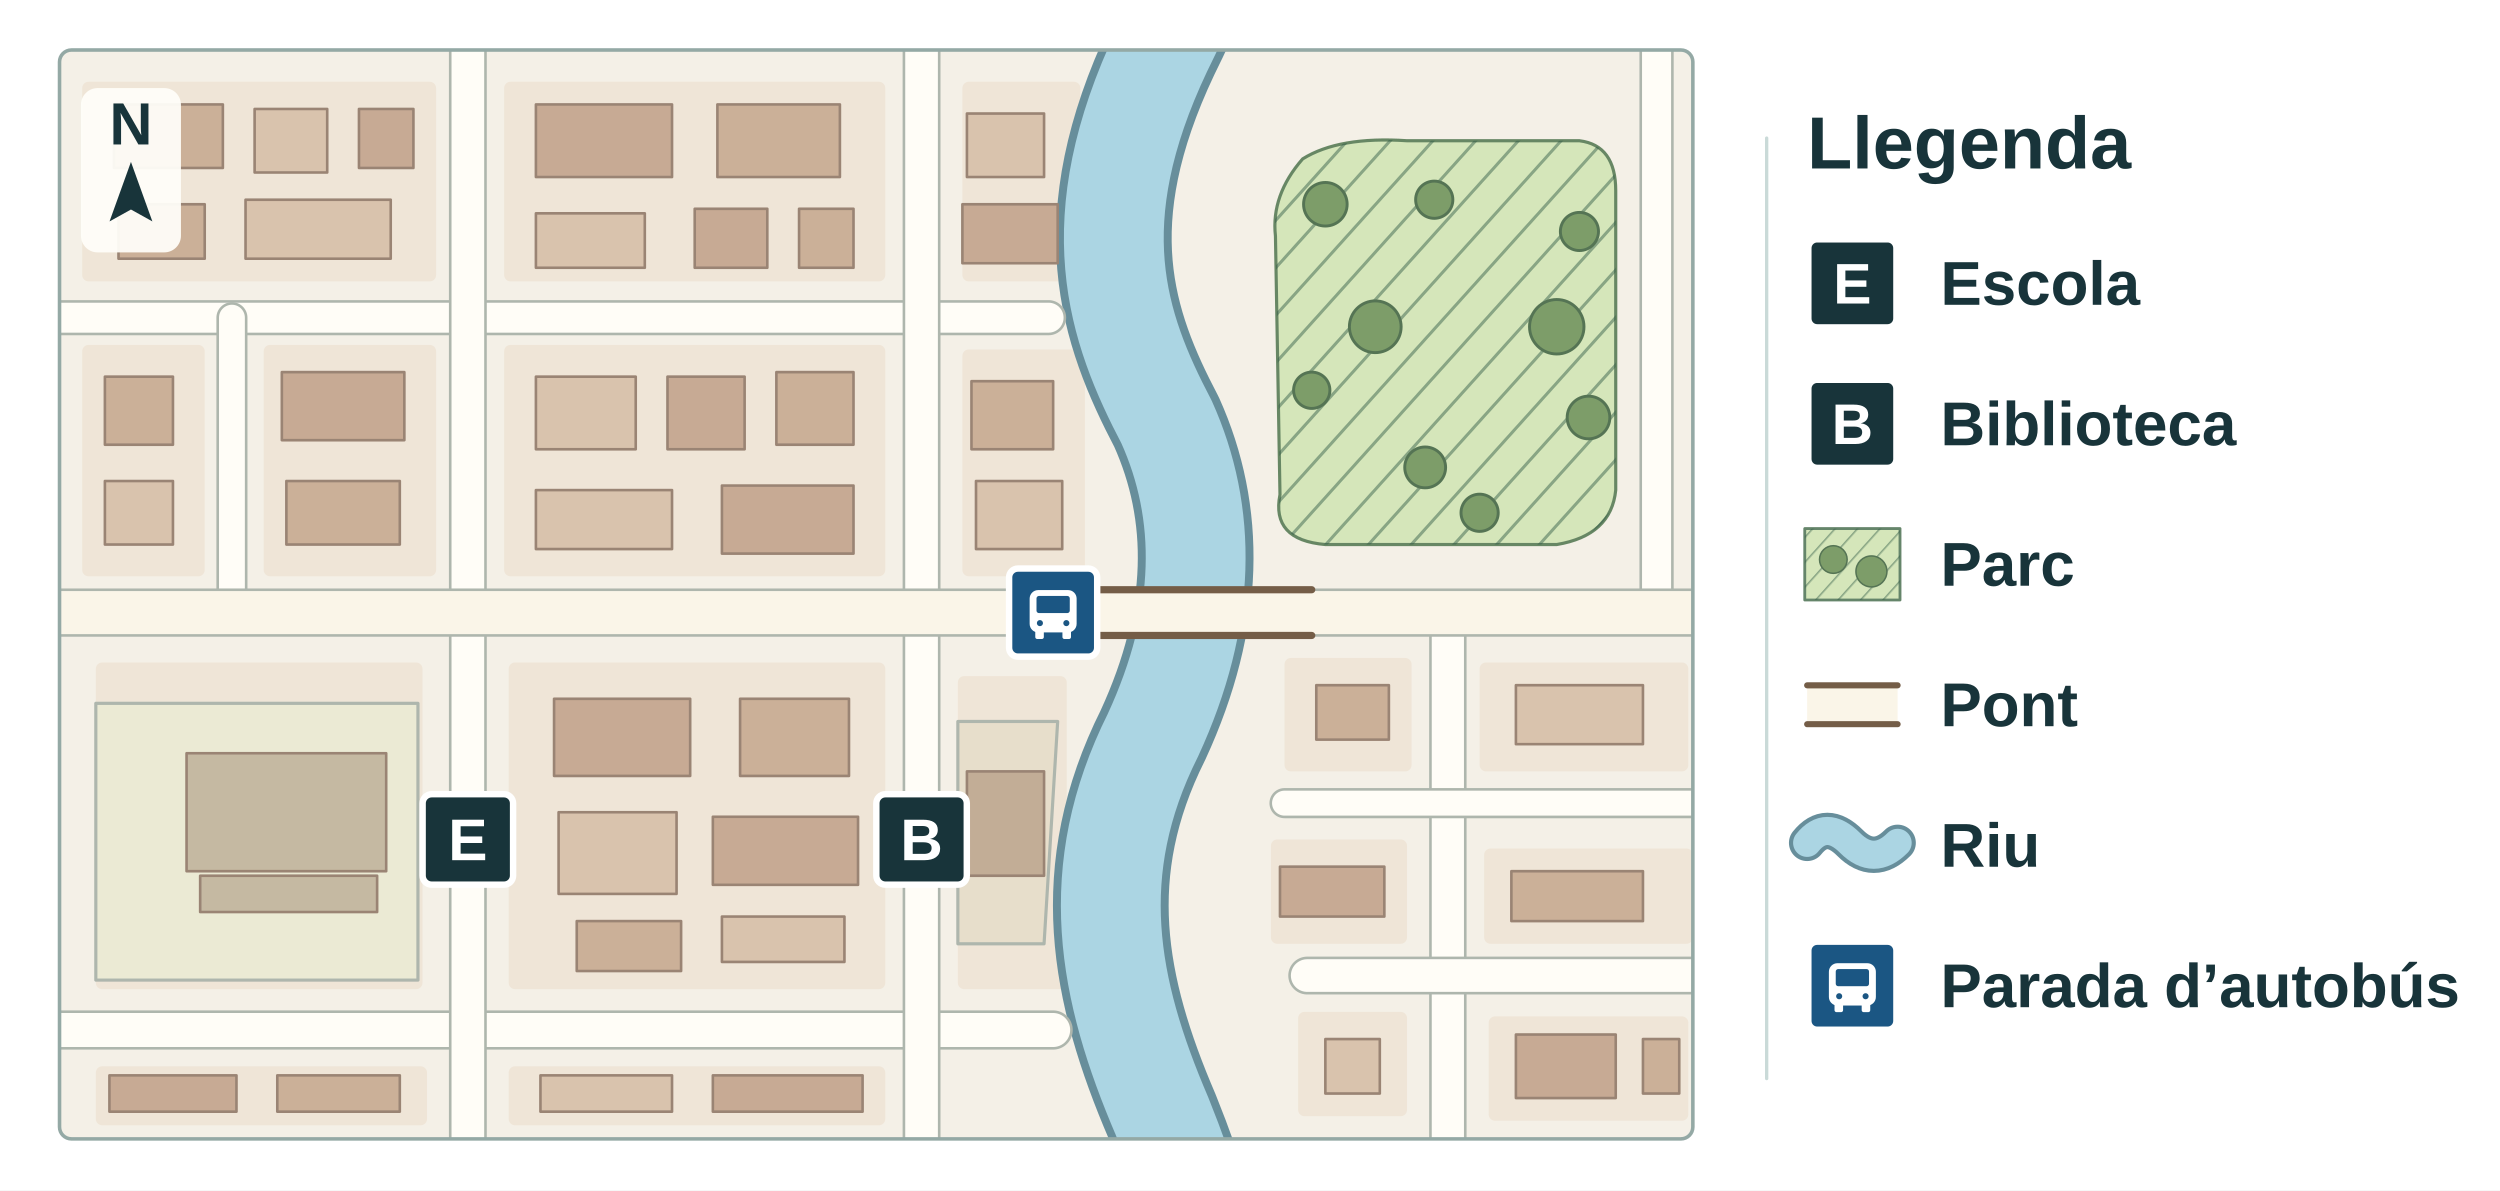
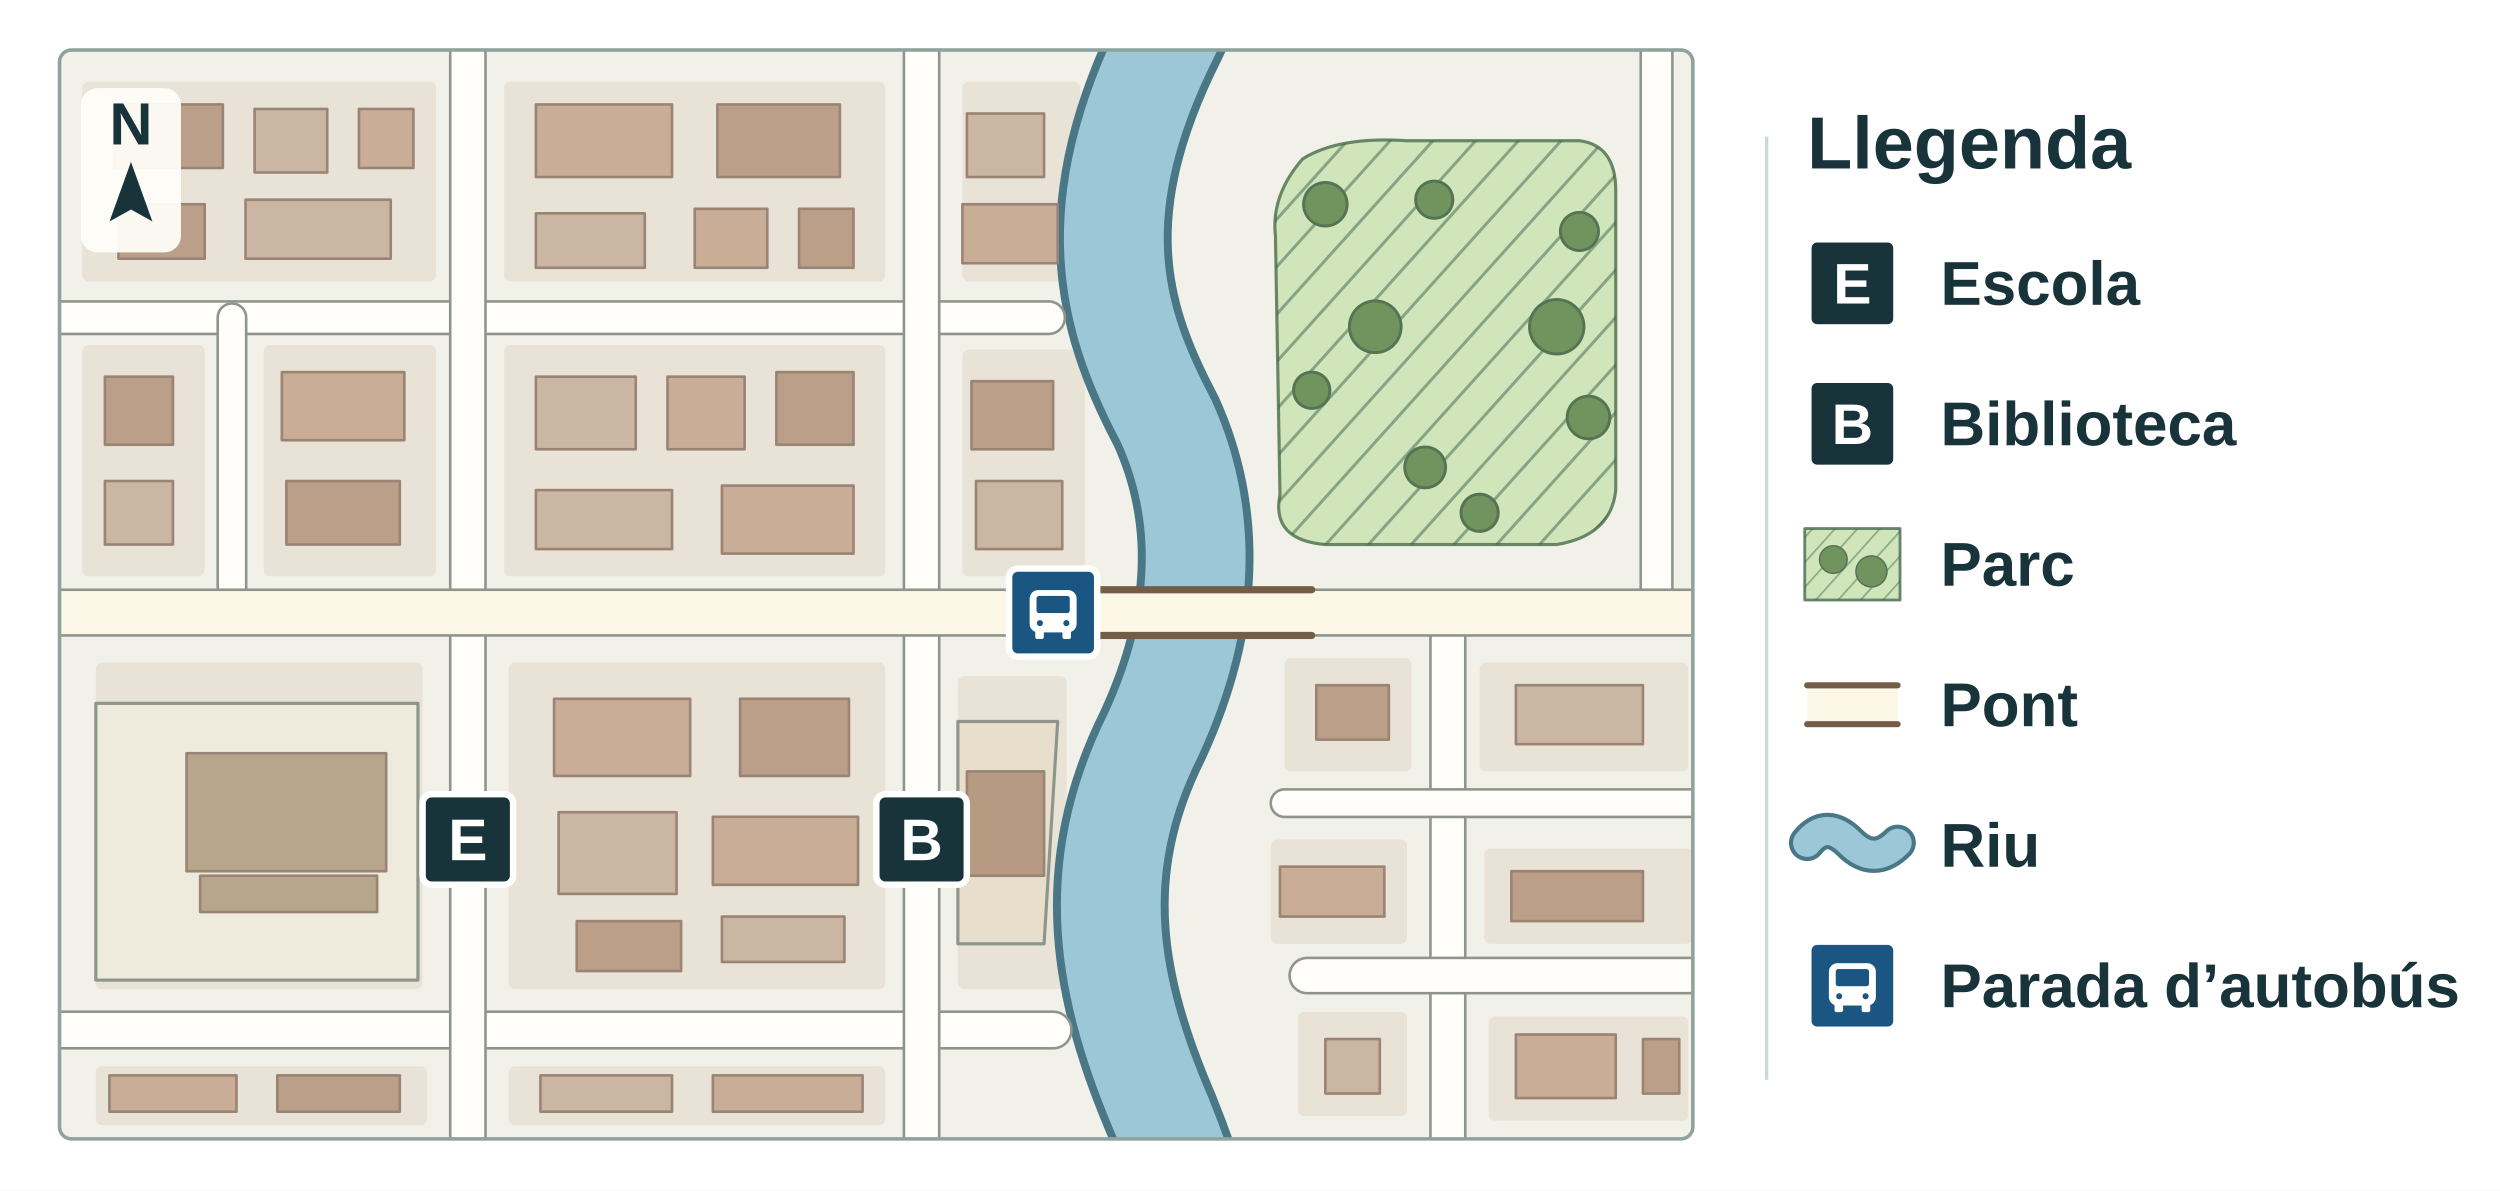
<svg xmlns="http://www.w3.org/2000/svg" width="2100" height="1000" viewBox="0 0 1050 500" role="img" aria-labelledby="t d">
  <rect width="100%" height="100%" fill="white" />
  <g font-family="Arial, Liberation Sans, sans-serif" stroke-linecap="round" stroke-linejoin="round">
    <defs>
      <pattern id="trama-parc" width="7" height="7" patternUnits="userSpaceOnUse" patternTransform="rotate(42)">
        <path d="M0 0V7" fill="none" stroke="#315b46" stroke-width="1.35" opacity=".45" />
      </pattern>
      <radialGradient id="capcada" cx=".3" cy=".26" r=".75">
        <stop stop-color="#adc481" />
        <stop offset=".65" stop-color="#73965c" />
        <stop offset="1" stop-color="#567747" />
      </radialGradient>
      <linearGradient id="aigua" x2="1" y2="0">
        <stop stop-color="#649eac" />
        <stop offset=".48" stop-color="#8cc6cf" />
        <stop offset="1" stop-color="#659fae" />
      </linearGradient>
    </defs>
    <clipPath id="plano">
      <rect x="25" y="21" width="686" height="457.333" fill="white" rx="5" />
    </clipPath>
-     <rect x="25" y="21" width="686" height="457.333" fill="#f4f0e7" rx="5" />
+     <rect x="25" y="21" width="686" height="457.333" fill="#f2f1e9" rx="5" />
    <g clip-path="url(#plano)">
      <g transform="translate(25 21) scale(1.905556) translate(0 0)">
-         <rect x="-2" y="-2" width="365" height="244" fill="#f4f0e7" />
-         <rect x="5" y="7" width="78" height="44" fill="#efe5d7" rx="1.4" />
-         <rect x="98" y="7" width="84" height="44" fill="#efe5d7" rx="1.4" />
-         <rect x="199" y="7" width="26" height="44" fill="#efe5d7" rx="1.4" />
-         <rect x="5" y="65" width="27" height="51" fill="#efe5d7" rx="1.4" />
-         <rect x="45" y="65" width="38" height="51" fill="#efe5d7" rx="1.4" />
-         <rect x="98" y="65" width="84" height="51" fill="#efe5d7" rx="1.4" />
-         <rect x="199" y="66" width="27" height="50" fill="#efe5d7" rx="1.4" />
-         <rect x="8" y="135" width="72" height="72" fill="#efe5d7" rx="1.4" />
-         <rect x="99" y="135" width="83" height="72" fill="#efe5d7" rx="1.4" />
-         <rect x="198" y="138" width="24" height="69" fill="#efe5d7" rx="1.4" />
-         <rect x="8" y="224" width="73" height="13" fill="#efe5d7" rx="1.4" />
-         <rect x="99" y="224" width="83" height="13" fill="#efe5d7" rx="1.4" />
-         <rect x="270" y="134" width="28" height="25" fill="#efe5d7" rx="1.4" />
-         <rect x="313" y="135" width="46" height="24" fill="#efe5d7" rx="1.4" />
-         <rect x="267" y="174" width="30" height="23" fill="#efe5d7" rx="1.4" />
-         <rect x="314" y="176" width="46" height="21" fill="#efe5d7" rx="1.4" />
-         <rect x="273" y="212" width="24" height="23" fill="#efe5d7" rx="1.4" />
-         <rect x="315" y="213" width="44" height="23" fill="#efe5d7" rx="1.4" />
-         <path d="M274 24 Q282 19 297 20 H335 Q343 21 343 31 L343 97 Q342 107 330 109 H279 Q267 108 269 98 L268 41 Q267 32 274 24Z" fill="#d5e6ba" stroke="#678764" stroke-width=".7" />
+         <rect x="-2" y="-2" width="365" height="244" fill="#f2f1e9" />
+         <rect x="5" y="7" width="78" height="44" fill="#e9e2d6" rx="1.4" />
+         <rect x="98" y="7" width="84" height="44" fill="#e9e2d6" rx="1.4" />
+         <rect x="199" y="7" width="26" height="44" fill="#e9e2d6" rx="1.4" />
+         <rect x="5" y="65" width="27" height="51" fill="#e9e2d6" rx="1.4" />
+         <rect x="45" y="65" width="38" height="51" fill="#e9e2d6" rx="1.4" />
+         <rect x="98" y="65" width="84" height="51" fill="#e9e2d6" rx="1.4" />
+         <rect x="199" y="66" width="27" height="50" fill="#e9e2d6" rx="1.4" />
+         <rect x="8" y="135" width="72" height="72" fill="#e9e2d6" rx="1.4" />
+         <rect x="99" y="135" width="83" height="72" fill="#e9e2d6" rx="1.4" />
+         <rect x="198" y="138" width="24" height="69" fill="#e9e2d6" rx="1.4" />
+         <rect x="8" y="224" width="73" height="13" fill="#e9e2d6" rx="1.4" />
+         <rect x="99" y="224" width="83" height="13" fill="#e9e2d6" rx="1.4" />
+         <rect x="270" y="134" width="28" height="25" fill="#e9e2d6" rx="1.4" />
+         <rect x="313" y="135" width="46" height="24" fill="#e9e2d6" rx="1.4" />
+         <rect x="267" y="174" width="30" height="23" fill="#e9e2d6" rx="1.4" />
+         <rect x="314" y="176" width="46" height="21" fill="#e9e2d6" rx="1.4" />
+         <rect x="273" y="212" width="24" height="23" fill="#e9e2d6" rx="1.4" />
+         <rect x="315" y="213" width="44" height="23" fill="#e9e2d6" rx="1.4" />
+         <path d="M274 24 Q282 19 297 20 H335 Q343 21 343 31 L343 97 Q342 107 330 109 H279 Q267 108 269 98 L268 41 Q267 32 274 24Z" fill="#d1e5bb" stroke="#678764" stroke-width=".7" />
        <path d="M274 24 Q282 19 297 20 H335 Q343 21 343 31 L343 97 Q342 107 330 109 H279 Q267 108 269 98 L268 41 Q267 32 274 24Z" fill="url(#trama-parc)" />
-         <path d="M8 144 H79 V205 H8 Z" fill="#ebead4" stroke="#aeb6ad" stroke-width=".7" />
-         <path d="M198 148 H220 L217 197 H198 Z" fill="#e7decb" stroke="#aeb6ad" stroke-width=".7" />
-         <path d="M336 -251 C281 -164 283 -81 243 0 C225 38 233 61 244 82 C253 102 253 125 241 151 C226 181 231 207 243 235 C266 292 271 361 228 409 C199 443 166 488 175 538" fill="none" stroke="#678e9b" stroke-width="25.5" />
-         <path d="M336 -251 C281 -164 283 -81 243 0 C225 38 233 61 244 82 C253 102 253 125 241 151 C226 181 231 207 243 235 C266 292 271 361 228 409 C199 443 166 488 175 538" fill="none" stroke="#abd5e3" stroke-width="22" />
-         <path d="M-10 59 H218" fill="none" stroke="#aeb6ad" stroke-width="7.75" />
-         <path d="M-10 59 H218" fill="none" stroke="#fffdf7" stroke-width="6.6" />
-         <path d="M-10 216 H219" fill="none" stroke="#aeb6ad" stroke-width="8.65" />
-         <path d="M-10 216 H219" fill="none" stroke="#fffdf7" stroke-width="7.5" />
-         <path d="M90 -19 V257" fill="none" stroke="#aeb6ad" stroke-width="8.35" />
-         <path d="M90 -19 V257" fill="none" stroke="#fffdf7" stroke-width="7.2" />
-         <path d="M190 -15 V254" fill="none" stroke="#aeb6ad" stroke-width="8.35" />
-         <path d="M190 -15 V254" fill="none" stroke="#fffdf7" stroke-width="7.2" />
-         <path d="M38 59 V124" fill="none" stroke="#aeb6ad" stroke-width="6.85" />
-         <path d="M38 59 V124" fill="none" stroke="#fffdf7" stroke-width="5.7" />
-         <path d="M306 124 V254" fill="none" stroke="#aeb6ad" stroke-width="8.25" />
-         <path d="M306 124 V254" fill="none" stroke="#fffdf7" stroke-width="7.1" />
-         <path d="M275 204 H374" fill="none" stroke="#aeb6ad" stroke-width="8.35" />
-         <path d="M275 204 H374" fill="none" stroke="#fffdf7" stroke-width="7.2" />
-         <path d="M352 -16 V124" fill="none" stroke="#aeb6ad" stroke-width="7.55" />
-         <path d="M352 -16 V124" fill="none" stroke="#fffdf7" stroke-width="6.4" />
-         <path d="M270 166 H360" fill="none" stroke="#aeb6ad" stroke-width="6.65" />
-         <path d="M270 166 H360" fill="none" stroke="#fffdf7" stroke-width="5.5" />
-         <path d="M-9 124 H371" fill="none" stroke="#aeb6ad" stroke-width="10.65" />
-         <path d="M-9 124 H371" fill="none" stroke="#faf5e8" stroke-width="9.5" />
-         <rect x="12" y="12" width="24" height="14" fill="#cbb098" stroke="#9a8474" stroke-width=".58" />
-         <rect x="43" y="13" width="16" height="14" fill="#d9c3ad" stroke="#9a8474" stroke-width=".58" />
-         <rect x="66" y="13" width="12" height="13" fill="#c7aa94" stroke="#9a8474" stroke-width=".58" />
-         <rect x="13" y="34" width="19" height="12" fill="#cbb098" stroke="#9a8474" stroke-width=".58" />
-         <rect x="41" y="33" width="32" height="13" fill="#d9c3ad" stroke="#9a8474" stroke-width=".58" />
-         <rect x="105" y="12" width="30" height="16" fill="#c7aa94" stroke="#9a8474" stroke-width=".58" />
-         <rect x="145" y="12" width="27" height="16" fill="#cbb098" stroke="#9a8474" stroke-width=".58" />
-         <rect x="105" y="36" width="24" height="12" fill="#d9c3ad" stroke="#9a8474" stroke-width=".58" />
-         <rect x="140" y="35" width="16" height="13" fill="#c7aa94" stroke="#9a8474" stroke-width=".58" />
-         <rect x="163" y="35" width="12" height="13" fill="#cbb098" stroke="#9a8474" stroke-width=".58" />
-         <rect x="200" y="14" width="17" height="14" fill="#d9c3ad" stroke="#9a8474" stroke-width=".58" />
-         <rect x="199" y="34" width="21" height="13" fill="#c7aa94" stroke="#9a8474" stroke-width=".58" />
-         <rect x="10" y="72" width="15" height="15" fill="#cbb098" stroke="#9a8474" stroke-width=".58" />
-         <rect x="10" y="95" width="15" height="14" fill="#d9c3ad" stroke="#9a8474" stroke-width=".58" />
-         <rect x="49" y="71" width="27" height="15" fill="#c7aa94" stroke="#9a8474" stroke-width=".58" />
-         <rect x="50" y="95" width="25" height="14" fill="#cbb098" stroke="#9a8474" stroke-width=".58" />
-         <rect x="105" y="72" width="22" height="16" fill="#d9c3ad" stroke="#9a8474" stroke-width=".58" />
-         <rect x="134" y="72" width="17" height="16" fill="#c7aa94" stroke="#9a8474" stroke-width=".58" />
-         <rect x="158" y="71" width="17" height="16" fill="#cbb098" stroke="#9a8474" stroke-width=".58" />
-         <rect x="105" y="97" width="30" height="13" fill="#d9c3ad" stroke="#9a8474" stroke-width=".58" />
-         <rect x="146" y="96" width="29" height="15" fill="#c7aa94" stroke="#9a8474" stroke-width=".58" />
-         <rect x="201" y="73" width="18" height="15" fill="#cbb098" stroke="#9a8474" stroke-width=".58" />
-         <rect x="202" y="95" width="19" height="15" fill="#d9c3ad" stroke="#9a8474" stroke-width=".58" />
-         <rect x="109" y="143" width="30" height="17" fill="#c7aa94" stroke="#9a8474" stroke-width=".58" />
-         <rect x="150" y="143" width="24" height="17" fill="#cbb098" stroke="#9a8474" stroke-width=".58" />
-         <rect x="110" y="168" width="26" height="18" fill="#d9c3ad" stroke="#9a8474" stroke-width=".58" />
-         <rect x="144" y="169" width="32" height="15" fill="#c7aa94" stroke="#9a8474" stroke-width=".58" />
-         <rect x="114" y="192" width="23" height="11" fill="#cbb098" stroke="#9a8474" stroke-width=".58" />
-         <rect x="146" y="191" width="27" height="10" fill="#d9c3ad" stroke="#9a8474" stroke-width=".58" />
-         <rect x="11" y="226" width="28" height="8" fill="#c7aa94" stroke="#9a8474" stroke-width=".58" />
-         <rect x="48" y="226" width="27" height="8" fill="#cbb098" stroke="#9a8474" stroke-width=".58" />
-         <rect x="106" y="226" width="29" height="8" fill="#d9c3ad" stroke="#9a8474" stroke-width=".58" />
-         <rect x="144" y="226" width="33" height="8" fill="#c7aa94" stroke="#9a8474" stroke-width=".58" />
-         <rect x="277" y="140" width="16" height="12" fill="#cbb098" stroke="#9a8474" stroke-width=".58" />
-         <rect x="321" y="140" width="28" height="13" fill="#d9c3ad" stroke="#9a8474" stroke-width=".58" />
-         <rect x="269" y="180" width="23" height="11" fill="#c7aa94" stroke="#9a8474" stroke-width=".58" />
-         <rect x="320" y="181" width="29" height="11" fill="#cbb098" stroke="#9a8474" stroke-width=".58" />
-         <rect x="279" y="218" width="12" height="12" fill="#d9c3ad" stroke="#9a8474" stroke-width=".58" />
-         <rect x="321" y="217" width="22" height="14" fill="#c7aa94" stroke="#9a8474" stroke-width=".58" />
-         <rect x="349" y="218" width="8" height="12" fill="#cbb098" stroke="#9a8474" stroke-width=".58" />
-         <rect x="28" y="155" width="44" height="26" fill="#c5b9a2" stroke="#9a8474" stroke-width=".58" />
-         <rect x="31" y="182" width="39" height="8" fill="#c5b9a2" stroke="#9a8474" stroke-width=".58" />
-         <rect x="200" y="159" width="17" height="23" fill="#c2ad96" stroke="#9a8474" stroke-width=".58" />
-         <circle cx="279" cy="34" r="4.8" fill="#7d9d69" stroke="#557454" stroke-width=".65" />
-         <circle cx="303" cy="33" r="4.1" fill="#7d9d69" stroke="#557454" stroke-width=".65" />
-         <circle cx="335" cy="40" r="4.2" fill="#7d9d69" stroke="#557454" stroke-width=".65" />
-         <circle cx="290" cy="61" r="5.7" fill="#7d9d69" stroke="#557454" stroke-width=".65" />
-         <circle cx="330" cy="61" r="6" fill="#7d9d69" stroke="#557454" stroke-width=".65" />
-         <circle cx="276" cy="75" r="4" fill="#7d9d69" stroke="#557454" stroke-width=".65" />
-         <circle cx="301" cy="92" r="4.5" fill="#7d9d69" stroke="#557454" stroke-width=".65" />
-         <circle cx="337" cy="81" r="4.7" fill="#7d9d69" stroke="#557454" stroke-width=".65" />
-         <circle cx="313" cy="102" r="4.1" fill="#7d9d69" stroke="#557454" stroke-width=".65" />
-         <rect x="226" y="118.75" width="50" height="10.5" fill="#faf5e8" />
+         <path d="M8 144 H79 V205 H8 Z" fill="#eeeadc" stroke="#8e968b" stroke-width=".7" />
+         <path d="M198 148 H220 L217 197 H198 Z" fill="#e7decb" stroke="#8e968b" stroke-width=".7" />
+         <path d="M336 -251 C281 -164 283 -81 243 0 C225 38 233 61 244 82 C253 102 253 125 241 151 C226 181 231 207 243 235 C266 292 271 361 228 409 C199 443 166 488 175 538" fill="none" stroke="#4a7786" stroke-width="25.5" />
+         <path d="M336 -251 C281 -164 283 -81 243 0 C225 38 233 61 244 82 C253 102 253 125 241 151 C226 181 231 207 243 235 C266 292 271 361 228 409 C199 443 166 488 175 538" fill="none" stroke="#9bc7d6" stroke-width="22" />
+         <path d="M-10 59 H218" fill="none" stroke="#8e968b" stroke-width="7.75" />
+         <path d="M-10 59 H218" fill="none" stroke="#fffefa" stroke-width="6.6" />
+         <path d="M-10 216 H219" fill="none" stroke="#8e968b" stroke-width="8.65" />
+         <path d="M-10 216 H219" fill="none" stroke="#fffefa" stroke-width="7.5" />
+         <path d="M90 -19 V257" fill="none" stroke="#8e968b" stroke-width="8.35" />
+         <path d="M90 -19 V257" fill="none" stroke="#fffefa" stroke-width="7.2" />
+         <path d="M190 -15 V254" fill="none" stroke="#8e968b" stroke-width="8.35" />
+         <path d="M190 -15 V254" fill="none" stroke="#fffefa" stroke-width="7.2" />
+         <path d="M38 59 V124" fill="none" stroke="#8e968b" stroke-width="6.85" />
+         <path d="M38 59 V124" fill="none" stroke="#fffefa" stroke-width="5.7" />
+         <path d="M306 124 V254" fill="none" stroke="#8e968b" stroke-width="8.25" />
+         <path d="M306 124 V254" fill="none" stroke="#fffefa" stroke-width="7.1" />
+         <path d="M275 204 H374" fill="none" stroke="#8e968b" stroke-width="8.35" />
+         <path d="M275 204 H374" fill="none" stroke="#fffefa" stroke-width="7.2" />
+         <path d="M352 -16 V124" fill="none" stroke="#8e968b" stroke-width="7.55" />
+         <path d="M352 -16 V124" fill="none" stroke="#fffefa" stroke-width="6.4" />
+         <path d="M270 166 H360" fill="none" stroke="#8e968b" stroke-width="6.65" />
+         <path d="M270 166 H360" fill="none" stroke="#fffefa" stroke-width="5.5" />
+         <path d="M-9 124 H371" fill="none" stroke="#8e968b" stroke-width="10.65" />
+         <path d="M-9 124 H371" fill="none" stroke="#fcf7e7" stroke-width="9.5" />
+         <rect x="12" y="12" width="24" height="14" fill="#bb9f88" stroke="#9a8474" stroke-width=".58" />
+         <rect x="43" y="13" width="16" height="14" fill="#cbb6a3" stroke="#9a8474" stroke-width=".58" />
+         <rect x="66" y="13" width="12" height="13" fill="#c9ad96" stroke="#9a8474" stroke-width=".58" />
+         <rect x="13" y="34" width="19" height="12" fill="#bb9f88" stroke="#9a8474" stroke-width=".58" />
+         <rect x="41" y="33" width="32" height="13" fill="#cbb6a3" stroke="#9a8474" stroke-width=".58" />
+         <rect x="105" y="12" width="30" height="16" fill="#c9ad96" stroke="#9a8474" stroke-width=".58" />
+         <rect x="145" y="12" width="27" height="16" fill="#bb9f88" stroke="#9a8474" stroke-width=".58" />
+         <rect x="105" y="36" width="24" height="12" fill="#cbb6a3" stroke="#9a8474" stroke-width=".58" />
+         <rect x="140" y="35" width="16" height="13" fill="#c9ad96" stroke="#9a8474" stroke-width=".58" />
+         <rect x="163" y="35" width="12" height="13" fill="#bb9f88" stroke="#9a8474" stroke-width=".58" />
+         <rect x="200" y="14" width="17" height="14" fill="#cbb6a3" stroke="#9a8474" stroke-width=".58" />
+         <rect x="199" y="34" width="21" height="13" fill="#c9ad96" stroke="#9a8474" stroke-width=".58" />
+         <rect x="10" y="72" width="15" height="15" fill="#bb9f88" stroke="#9a8474" stroke-width=".58" />
+         <rect x="10" y="95" width="15" height="14" fill="#cbb6a3" stroke="#9a8474" stroke-width=".58" />
+         <rect x="49" y="71" width="27" height="15" fill="#c9ad96" stroke="#9a8474" stroke-width=".58" />
+         <rect x="50" y="95" width="25" height="14" fill="#bb9f88" stroke="#9a8474" stroke-width=".58" />
+         <rect x="105" y="72" width="22" height="16" fill="#cbb6a3" stroke="#9a8474" stroke-width=".58" />
+         <rect x="134" y="72" width="17" height="16" fill="#c9ad96" stroke="#9a8474" stroke-width=".58" />
+         <rect x="158" y="71" width="17" height="16" fill="#bb9f88" stroke="#9a8474" stroke-width=".58" />
+         <rect x="105" y="97" width="30" height="13" fill="#cbb6a3" stroke="#9a8474" stroke-width=".58" />
+         <rect x="146" y="96" width="29" height="15" fill="#c9ad96" stroke="#9a8474" stroke-width=".58" />
+         <rect x="201" y="73" width="18" height="15" fill="#bb9f88" stroke="#9a8474" stroke-width=".58" />
+         <rect x="202" y="95" width="19" height="15" fill="#cbb6a3" stroke="#9a8474" stroke-width=".58" />
+         <rect x="109" y="143" width="30" height="17" fill="#c9ad96" stroke="#9a8474" stroke-width=".58" />
+         <rect x="150" y="143" width="24" height="17" fill="#bb9f88" stroke="#9a8474" stroke-width=".58" />
+         <rect x="110" y="168" width="26" height="18" fill="#cbb6a3" stroke="#9a8474" stroke-width=".58" />
+         <rect x="144" y="169" width="32" height="15" fill="#c9ad96" stroke="#9a8474" stroke-width=".58" />
+         <rect x="114" y="192" width="23" height="11" fill="#bb9f88" stroke="#9a8474" stroke-width=".58" />
+         <rect x="146" y="191" width="27" height="10" fill="#cbb6a3" stroke="#9a8474" stroke-width=".58" />
+         <rect x="11" y="226" width="28" height="8" fill="#c9ad96" stroke="#9a8474" stroke-width=".58" />
+         <rect x="48" y="226" width="27" height="8" fill="#bb9f88" stroke="#9a8474" stroke-width=".58" />
+         <rect x="106" y="226" width="29" height="8" fill="#cbb6a3" stroke="#9a8474" stroke-width=".58" />
+         <rect x="144" y="226" width="33" height="8" fill="#c9ad96" stroke="#9a8474" stroke-width=".58" />
+         <rect x="277" y="140" width="16" height="12" fill="#bb9f88" stroke="#9a8474" stroke-width=".58" />
+         <rect x="321" y="140" width="28" height="13" fill="#cbb6a3" stroke="#9a8474" stroke-width=".58" />
+         <rect x="269" y="180" width="23" height="11" fill="#c9ad96" stroke="#9a8474" stroke-width=".58" />
+         <rect x="320" y="181" width="29" height="11" fill="#bb9f88" stroke="#9a8474" stroke-width=".58" />
+         <rect x="279" y="218" width="12" height="12" fill="#cbb6a3" stroke="#9a8474" stroke-width=".58" />
+         <rect x="321" y="217" width="22" height="14" fill="#c9ad96" stroke="#9a8474" stroke-width=".58" />
+         <rect x="349" y="218" width="8" height="12" fill="#bb9f88" stroke="#9a8474" stroke-width=".58" />
+         <rect x="28" y="155" width="44" height="26" fill="#b7a68b" stroke="#9a8474" stroke-width=".58" />
+         <rect x="31" y="182" width="39" height="8" fill="#b7a68b" stroke="#9a8474" stroke-width=".58" />
+         <rect x="200" y="159" width="17" height="23" fill="#b79a82" stroke="#9a8474" stroke-width=".58" />
+         <circle cx="279" cy="34" r="4.8" fill="#71945f" stroke="#557454" stroke-width=".65" />
+         <circle cx="303" cy="33" r="4.1" fill="#71945f" stroke="#557454" stroke-width=".65" />
+         <circle cx="335" cy="40" r="4.2" fill="#71945f" stroke="#557454" stroke-width=".65" />
+         <circle cx="290" cy="61" r="5.7" fill="#71945f" stroke="#557454" stroke-width=".65" />
+         <circle cx="330" cy="61" r="6" fill="#71945f" stroke="#557454" stroke-width=".65" />
+         <circle cx="276" cy="75" r="4" fill="#71945f" stroke="#557454" stroke-width=".65" />
+         <circle cx="301" cy="92" r="4.5" fill="#71945f" stroke="#557454" stroke-width=".65" />
+         <circle cx="337" cy="81" r="4.7" fill="#71945f" stroke="#557454" stroke-width=".65" />
+         <circle cx="313" cy="102" r="4.1" fill="#71945f" stroke="#557454" stroke-width=".65" />
+         <rect x="226" y="118.75" width="50" height="10.5" fill="#fcf7e7" />
        <path d="M226 118.96 L276 118.96" fill="none" stroke="#745d47" stroke-width="1.575" />
        <path d="M226 129.04 L276 129.04" fill="none" stroke="#745d47" stroke-width="1.575" />
      </g>
    </g>
-     <rect x="25" y="21" width="686" height="457.333" fill="none" rx="5" stroke="#94a9a5" stroke-width="1.5" />
+     <rect x="25" y="21" width="686" height="457.333" fill="none" rx="5" stroke="#8fa39d" stroke-width="1.5" />
    <rect x="34" y="37" width="42" height="69" fill="#fffef9" rx="7" opacity=".94" />
    <text x="55" y="52" dominant-baseline="central" text-anchor="middle" font-size="25" font-weight="700" fill="#18343a">N</text>
    <path d="M55 68 l-9 25 l9 -5 l9 5Z" fill="#18343a" />
    <g data-symbol="E" id="escola" data-cx="196.5" data-cy="352.5667">
      <rect x="177.5" y="333.567" width="38" height="38" fill="#18343a" rx="3.8" stroke="white" stroke-width="2.7" />
      <text x="196.5" y="352.717" dominant-baseline="central" text-anchor="middle" font-size="24.7" font-weight="700" fill="white">E</text>
    </g>
    <g data-symbol="B" id="biblioteca" data-cx="387.0556" data-cy="352.5667">
      <rect x="368.056" y="333.567" width="38" height="38" fill="#18343a" rx="3.8" stroke="white" stroke-width="2.7" />
      <text x="387.056" y="352.717" dominant-baseline="central" text-anchor="middle" font-size="24.7" font-weight="700" fill="white">B</text>
    </g>
    <g data-symbol="bus" id="parada" data-cx="442.3167" data-cy="257.2889">
      <rect x="423.817" y="238.789" width="37" height="37" fill="#1b5683" rx="3.7" stroke="white" stroke-width="2.7" />
      <g transform="translate(442.3167 257.2889) scale(1.0278)">
        <rect x="-9.6" y="-9.2" width="19.2" height="17.3" fill="white" rx="3.5" />
        <rect x="-6.8" y="-6.8" width="13.6" height="7" fill="#1b5683" rx="1" />
        <circle cx="-5.4" cy="4.3" r="1.25" fill="#1b5683" />
        <circle cx="5.4" cy="4.3" r="1.25" fill="#1b5683" />
        <rect x="-7.3" y="7" width="3.5" height="3.8" fill="white" rx=".8" />
        <rect x="3.8" y="7" width="3.5" height="3.8" fill="white" rx=".8" />
      </g>
    </g>
    <path d="M742 58 L742 453" fill="none" stroke="#cadaD8" stroke-width="1.4" />
    <text x="759" y="60" dominant-baseline="central" text-anchor="start" font-size="31" font-weight="700" fill="#18343a">Llegenda</text>
    <g data-symbol="E">
      <rect x="759.5" y="100.5" width="37" height="37" fill="#18343a" rx="3.7" stroke="white" stroke-width="2.7" />
      <text x="778" y="119.15" dominant-baseline="central" text-anchor="middle" font-size="24.05" font-weight="700" fill="white">E</text>
    </g>
    <text x="815" y="119" dominant-baseline="central" text-anchor="start" font-size="26" font-weight="600" fill="#18343a">Escola</text>
    <g data-symbol="B">
      <rect x="759.5" y="159.5" width="37" height="37" fill="#18343a" rx="3.7" stroke="white" stroke-width="2.7" />
      <text x="778" y="178.15" dominant-baseline="central" text-anchor="middle" font-size="24.05" font-weight="700" fill="white">B</text>
    </g>
    <text x="815" y="178" dominant-baseline="central" text-anchor="start" font-size="26" font-weight="600" fill="#18343a">Biblioteca</text>
-     <path d="M758 222 h40 v30 h-40Z" fill="#d5e6ba" stroke="#65856a" stroke-width="1.2" />
+     <path d="M758 222 h40 v30 h-40Z" fill="#d1e5bb" stroke="#65856a" stroke-width="1.2" />
    <path d="M758 222 h40 v30 h-40Z" fill="url(#trama-parc)" />
-     <circle cx="770" cy="235" r="5.8" fill="#7d9d69" stroke="#557454" stroke-width=".65" />
-     <circle cx="786" cy="240" r="6.5" fill="#7d9d69" stroke="#557454" stroke-width=".65" />
+     <circle cx="770" cy="235" r="5.8" fill="#71945f" stroke="#557454" stroke-width=".65" />
+     <circle cx="786" cy="240" r="6.5" fill="#71945f" stroke="#557454" stroke-width=".65" />
    <text x="815" y="237" dominant-baseline="central" text-anchor="start" font-size="26" font-weight="600" fill="#18343a">Parc</text>
-     <rect x="759" y="287.5" width="38" height="17" fill="#faf5e8" />
+     <rect x="759" y="287.5" width="38" height="17" fill="#fcf7e7" />
    <path d="M759 287.84 L797 287.84" fill="none" stroke="#745d47" stroke-width="2.55" />
    <path d="M759 304.16 L797 304.16" fill="none" stroke="#745d47" stroke-width="2.55" />
    <text x="815" y="296" dominant-baseline="central" text-anchor="start" font-size="26" font-weight="600" fill="#18343a">Pont</text>
-     <path d="M759 354 q8 -10 18 0 t20 0" fill="none" stroke="#678e9b" stroke-width="15.3" />
-     <path d="M759 354 q8 -10 18 0 t20 0" fill="none" stroke="#abd5e3" stroke-width="11.8" />
+     <path d="M759 354 q8 -10 18 0 t20 0" fill="none" stroke="#4a7786" stroke-width="15.3" />
+     <path d="M759 354 q8 -10 18 0 t20 0" fill="none" stroke="#9bc7d6" stroke-width="11.8" />
    <text x="815" y="355" dominant-baseline="central" text-anchor="start" font-size="26" font-weight="600" fill="#18343a">Riu</text>
    <g data-symbol="bus">
      <rect x="759.5" y="395.5" width="37" height="37" fill="#1b5683" rx="3.7" stroke="white" stroke-width="2.7" />
      <g transform="translate(778 414) scale(1.0278)">
        <rect x="-9.6" y="-9.2" width="19.2" height="17.3" fill="white" rx="3.5" />
        <rect x="-6.8" y="-6.8" width="13.6" height="7" fill="#1b5683" rx="1" />
        <circle cx="-5.4" cy="4.3" r="1.25" fill="#1b5683" />
        <circle cx="5.4" cy="4.3" r="1.25" fill="#1b5683" />
        <rect x="-7.3" y="7" width="3.5" height="3.8" fill="white" rx=".8" />
        <rect x="3.8" y="7" width="3.5" height="3.8" fill="white" rx=".8" />
      </g>
    </g>
    <text x="815" y="414" dominant-baseline="central" text-anchor="start" font-size="26" font-weight="600" fill="#18343a">Parada d’autobús</text>
  </g>
</svg>
